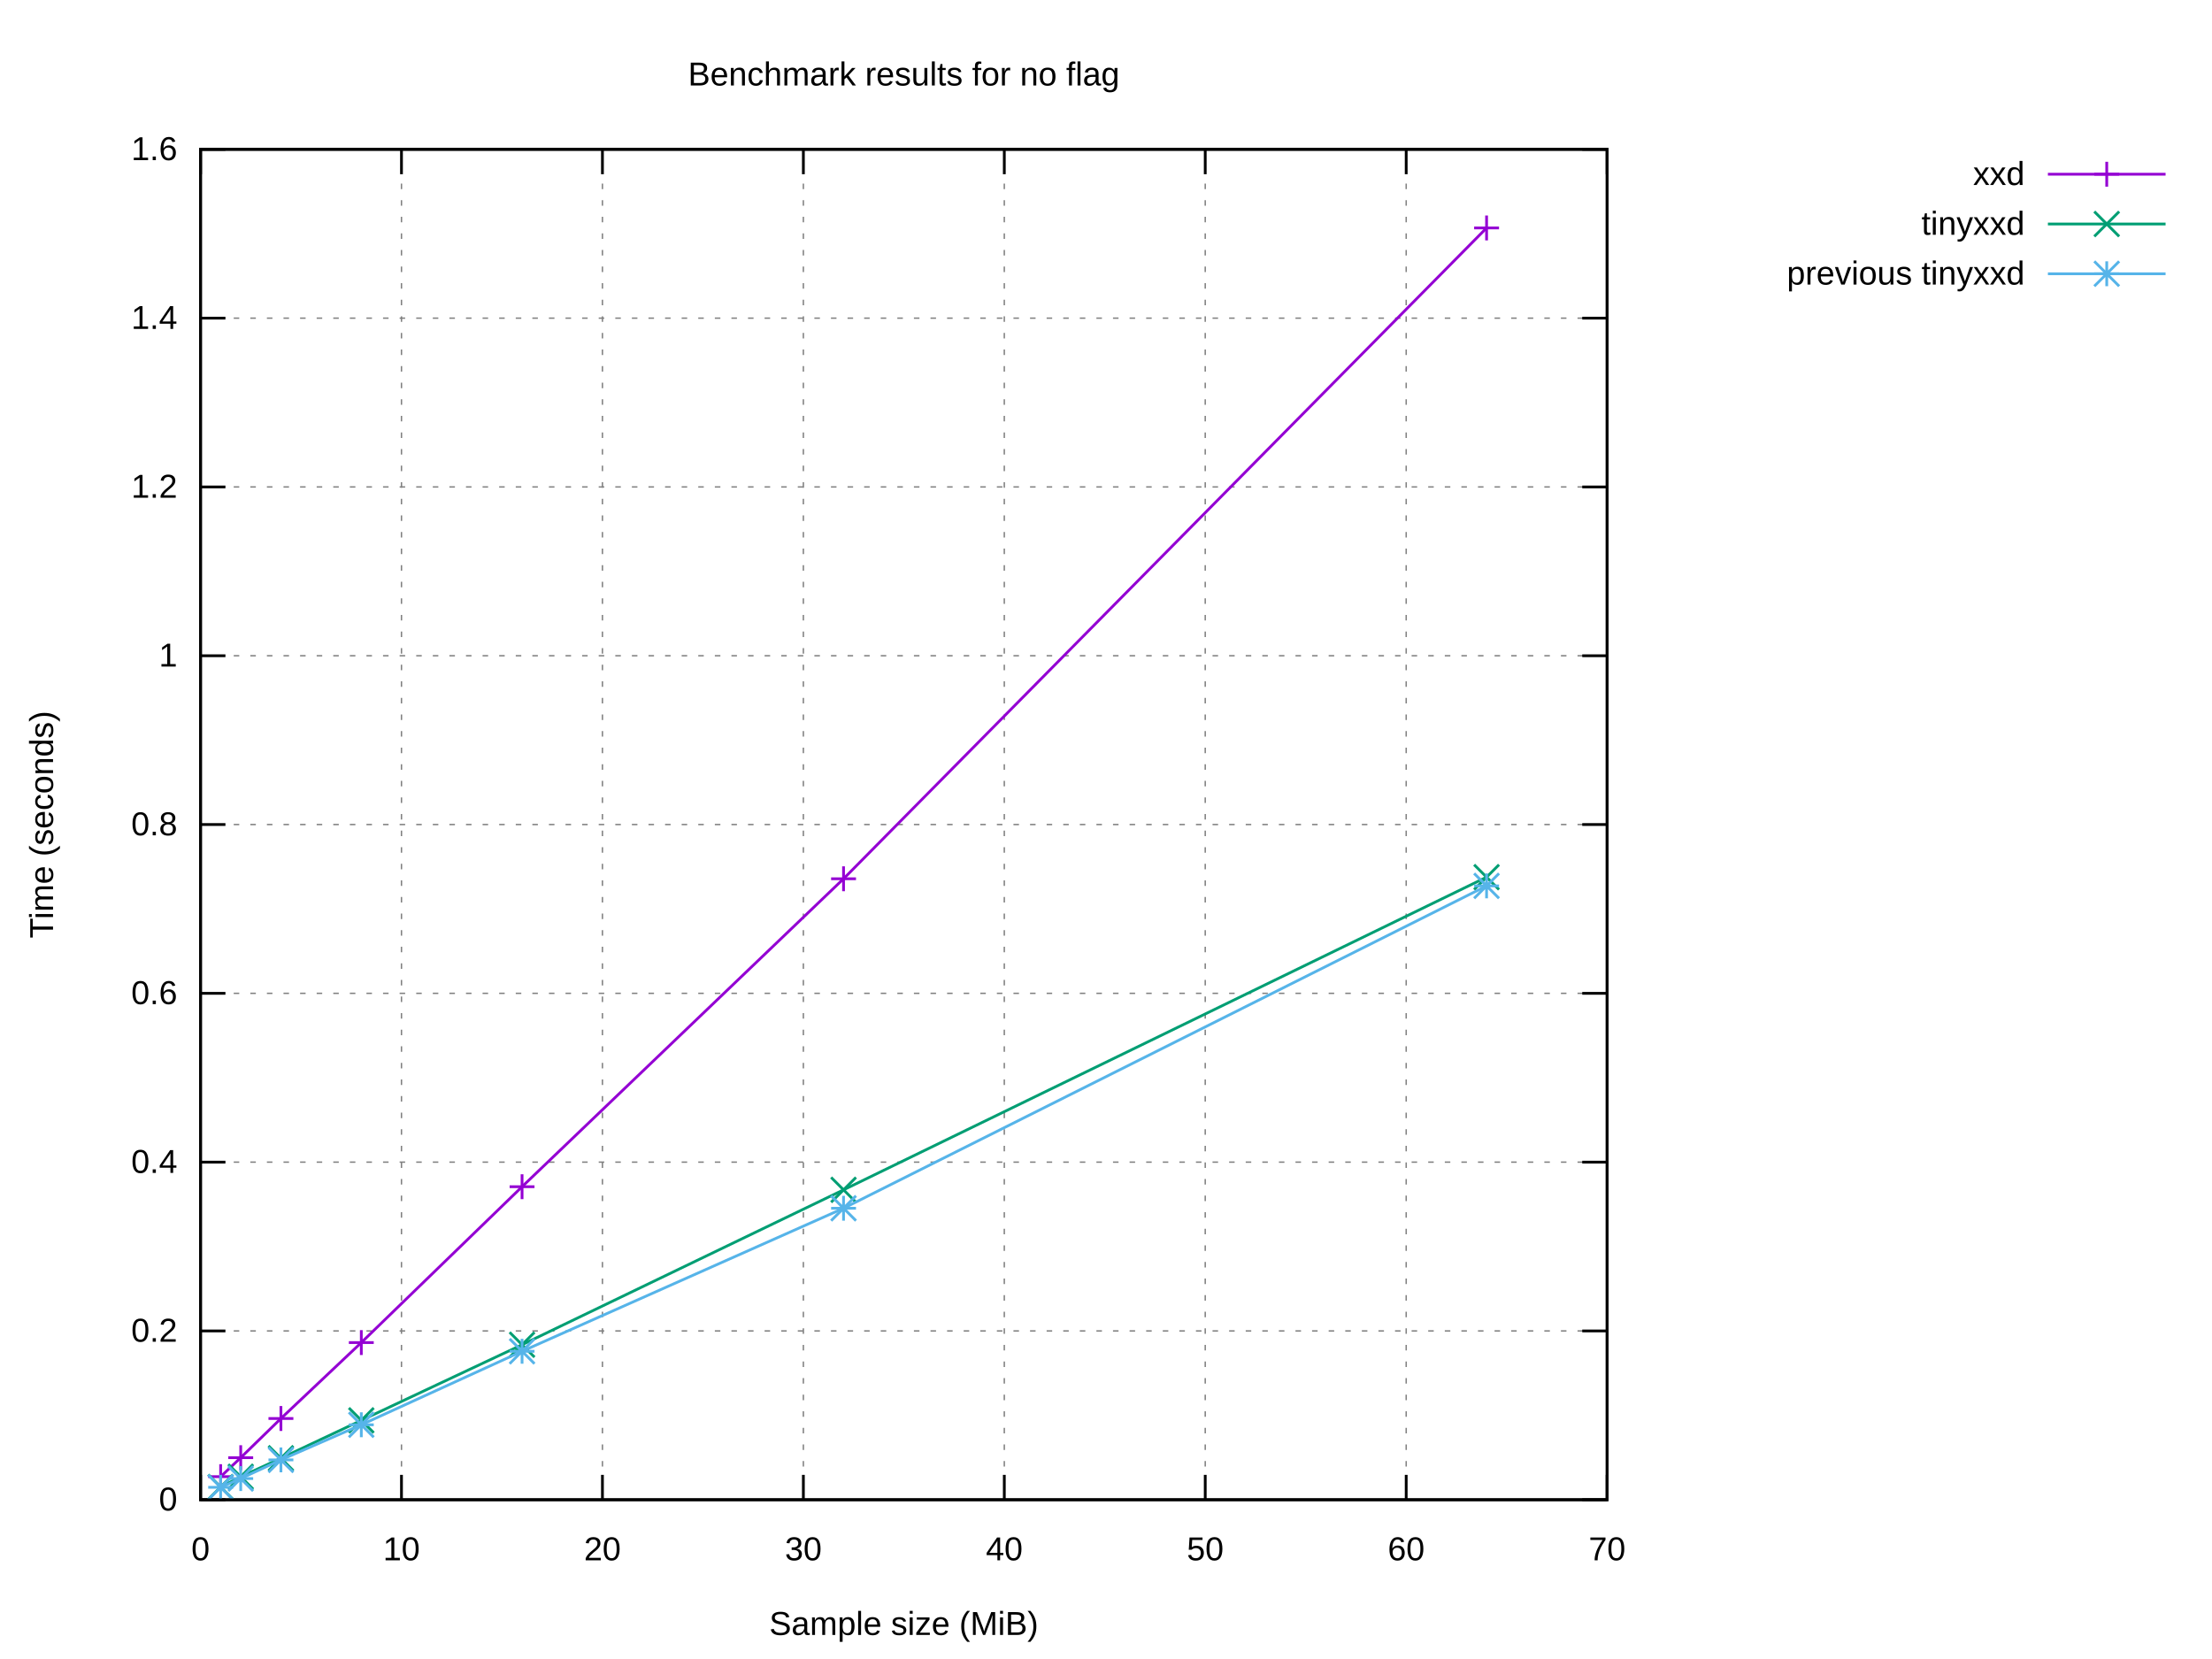
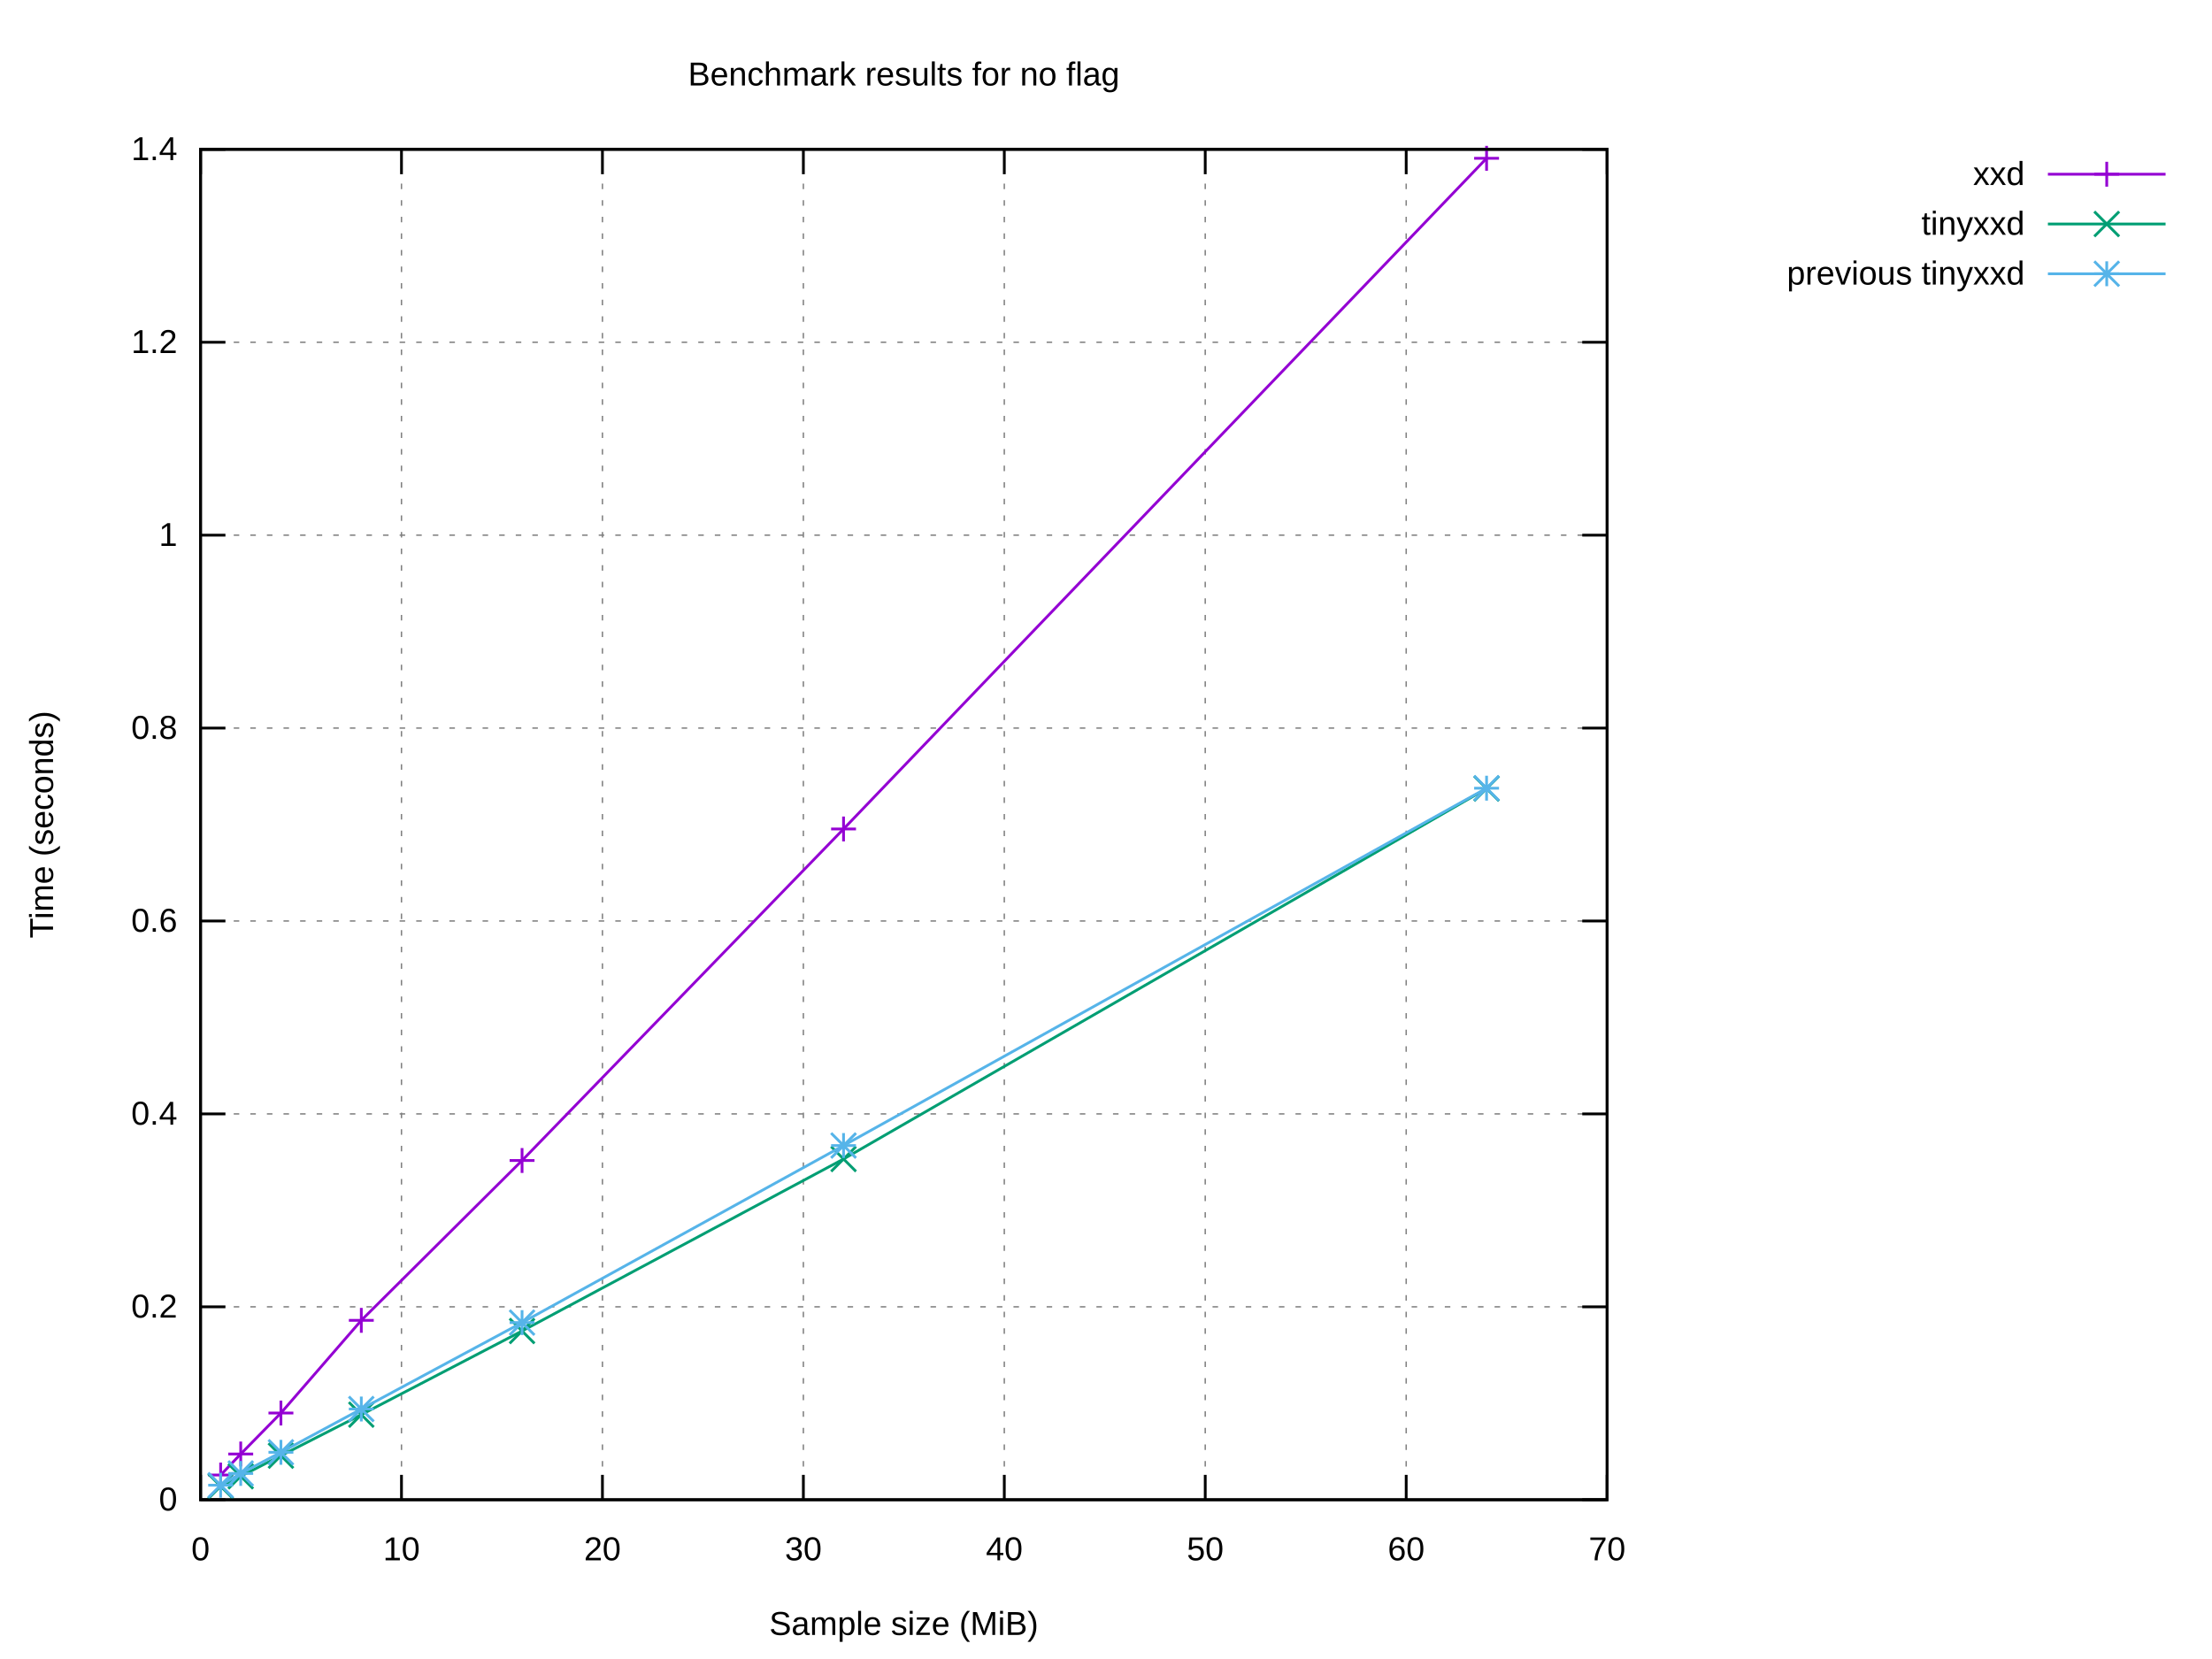
<svg xmlns="http://www.w3.org/2000/svg" xmlns:xlink="http://www.w3.org/1999/xlink" width="800" height="600" viewBox="0 0 800 600">
  <g id="gnuplot_canvas">
    <rect x="0" y="0" width="800" height="600" fill="#ffffff" />
    <defs>
      <circle id="gpDot" r="0.5" stroke-width="0.5" stroke="currentColor" />
      <path id="gpPt0" stroke-width="0.222" stroke="currentColor" d="M-1,0 h2 M0,-1 v2" />
      <path id="gpPt1" stroke-width="0.222" stroke="currentColor" d="M-1,-1 L1,1 M1,-1 L-1,1" />
      <path id="gpPt2" stroke-width="0.222" stroke="currentColor" d="M-1,0 L1,0 M0,-1 L0,1 M-1,-1 L1,1 M-1,1 L1,-1" />
      <rect id="gpPt3" stroke-width="0.222" stroke="currentColor" x="-1" y="-1" width="2" height="2" />
      <rect id="gpPt4" stroke-width="0.222" stroke="currentColor" fill="currentColor" x="-1" y="-1" width="2" height="2" />
      <circle id="gpPt5" stroke-width="0.222" stroke="currentColor" cx="0" cy="0" r="1" />
      <use xlink:href="#gpPt5" id="gpPt6" fill="currentColor" stroke="none" />
      <path id="gpPt7" stroke-width="0.222" stroke="currentColor" d="M0,-1.33 L-1.33,0.67 L1.33,0.67 z" />
      <use xlink:href="#gpPt7" id="gpPt8" fill="currentColor" stroke="none" />
      <use xlink:href="#gpPt7" id="gpPt9" stroke="currentColor" transform="rotate(180)" />
      <use xlink:href="#gpPt9" id="gpPt10" fill="currentColor" stroke="none" />
      <use xlink:href="#gpPt3" id="gpPt11" stroke="currentColor" transform="rotate(45)" />
      <use xlink:href="#gpPt11" id="gpPt12" fill="currentColor" stroke="none" />
      <path id="gpPt13" stroke-width="0.222" stroke="currentColor" d="M0,1.330 L1.265,0.411 L0.782,-1.067 L-0.782,-1.076 L-1.265,0.411 z" />
      <use xlink:href="#gpPt13" id="gpPt14" fill="currentColor" stroke="none" />
      <filter id="textbox" filterUnits="objectBoundingBox" x="0" y="0" height="1" width="1">
        <feFlood flood-color="#FFFFFF" flood-opacity="1" result="bgnd" />
        <feComposite in="SourceGraphic" in2="bgnd" operator="atop" />
      </filter>
      <filter id="greybox" filterUnits="objectBoundingBox" x="0" y="0" height="1" width="1">
        <feFlood flood-color="lightgrey" flood-opacity="1" result="grey" />
        <feComposite in="SourceGraphic" in2="grey" operator="atop" />
      </filter>
    </defs>
    <g fill="none" color="#FFFFFF" stroke="currentColor" stroke-width="1.00" stroke-linecap="butt" stroke-linejoin="miter">
</g>
    <g fill="none" color="black" stroke="currentColor" stroke-width="1.00" stroke-linecap="butt" stroke-linejoin="miter">
</g>
    <g fill="none" color="black" stroke="black" stroke-width="0.50" stroke-linecap="butt" stroke-linejoin="miter">
</g>
    <g fill="none" color="gray" stroke="currentColor" stroke-width="0.50" stroke-linecap="butt" stroke-linejoin="miter">
      <path stroke="gray" stroke-dasharray="2,4" class="gridline" d="M72.53,542.40 L581.24,542.40  " />
    </g>
    <g fill="none" color="gray" stroke="gray" stroke-width="1.00" stroke-linecap="butt" stroke-linejoin="miter">
</g>
    <g fill="none" color="black" stroke="currentColor" stroke-width="1.00" stroke-linecap="butt" stroke-linejoin="miter">
      <path stroke="black" d="M72.53,542.40 L81.53,542.40 M581.24,542.40 L572.24,542.40  " />
      <g transform="translate(64.14,546.30)" stroke="none" fill="black" font-family="Arial" font-size="12.00" text-anchor="end">
        <text>
          <tspan font-family="Arial"> 0</tspan>
        </text>
      </g>
    </g>
    <g fill="none" color="black" stroke="currentColor" stroke-width="1.00" stroke-linecap="butt" stroke-linejoin="miter">
</g>
    <g fill="none" color="black" stroke="black" stroke-width="0.50" stroke-linecap="butt" stroke-linejoin="miter">
</g>
    <g fill="none" color="gray" stroke="currentColor" stroke-width="0.50" stroke-linecap="butt" stroke-linejoin="miter">
-       <path stroke="gray" stroke-dasharray="2,4" class="gridline" d="M72.53,481.35 L581.24,481.35  " />
-     </g>
-     <g fill="none" color="gray" stroke="gray" stroke-width="1.00" stroke-linecap="butt" stroke-linejoin="miter">
- </g>
-     <g fill="none" color="black" stroke="currentColor" stroke-width="1.00" stroke-linecap="butt" stroke-linejoin="miter">
-       <path stroke="black" d="M72.53,481.35 L81.53,481.35 M581.24,481.35 L572.24,481.35  " />
-       <g transform="translate(64.14,485.25)" stroke="none" fill="black" font-family="Arial" font-size="12.00" text-anchor="end">
+       <path stroke="gray" stroke-dasharray="2,4" class="gridline" d="M72.53,472.63 L581.24,472.63  " />
+     </g>
+     <g fill="none" color="gray" stroke="gray" stroke-width="1.00" stroke-linecap="butt" stroke-linejoin="miter">
+ </g>
+     <g fill="none" color="black" stroke="currentColor" stroke-width="1.00" stroke-linecap="butt" stroke-linejoin="miter">
+       <path stroke="black" d="M72.53,472.63 L81.53,472.63 M581.24,472.63 L572.24,472.63  " />
+       <g transform="translate(64.14,476.53)" stroke="none" fill="black" font-family="Arial" font-size="12.00" text-anchor="end">
        <text>
          <tspan font-family="Arial"> 0.2</tspan>
        </text>
      </g>
    </g>
    <g fill="none" color="black" stroke="currentColor" stroke-width="1.00" stroke-linecap="butt" stroke-linejoin="miter">
</g>
    <g fill="none" color="black" stroke="black" stroke-width="0.50" stroke-linecap="butt" stroke-linejoin="miter">
</g>
    <g fill="none" color="gray" stroke="currentColor" stroke-width="0.50" stroke-linecap="butt" stroke-linejoin="miter">
-       <path stroke="gray" stroke-dasharray="2,4" class="gridline" d="M72.53,420.30 L581.24,420.30  " />
-     </g>
-     <g fill="none" color="gray" stroke="gray" stroke-width="1.00" stroke-linecap="butt" stroke-linejoin="miter">
- </g>
-     <g fill="none" color="black" stroke="currentColor" stroke-width="1.00" stroke-linecap="butt" stroke-linejoin="miter">
-       <path stroke="black" d="M72.53,420.30 L81.53,420.30 M581.24,420.30 L572.24,420.30  " />
-       <g transform="translate(64.14,424.20)" stroke="none" fill="black" font-family="Arial" font-size="12.00" text-anchor="end">
+       <path stroke="gray" stroke-dasharray="2,4" class="gridline" d="M72.53,402.86 L581.24,402.86  " />
+     </g>
+     <g fill="none" color="gray" stroke="gray" stroke-width="1.00" stroke-linecap="butt" stroke-linejoin="miter">
+ </g>
+     <g fill="none" color="black" stroke="currentColor" stroke-width="1.00" stroke-linecap="butt" stroke-linejoin="miter">
+       <path stroke="black" d="M72.53,402.86 L81.53,402.86 M581.24,402.86 L572.24,402.86  " />
+       <g transform="translate(64.14,406.76)" stroke="none" fill="black" font-family="Arial" font-size="12.00" text-anchor="end">
        <text>
          <tspan font-family="Arial"> 0.4</tspan>
        </text>
      </g>
    </g>
    <g fill="none" color="black" stroke="currentColor" stroke-width="1.00" stroke-linecap="butt" stroke-linejoin="miter">
</g>
    <g fill="none" color="black" stroke="black" stroke-width="0.50" stroke-linecap="butt" stroke-linejoin="miter">
</g>
    <g fill="none" color="gray" stroke="currentColor" stroke-width="0.50" stroke-linecap="butt" stroke-linejoin="miter">
-       <path stroke="gray" stroke-dasharray="2,4" class="gridline" d="M72.53,359.25 L581.24,359.25  " />
-     </g>
-     <g fill="none" color="gray" stroke="gray" stroke-width="1.00" stroke-linecap="butt" stroke-linejoin="miter">
- </g>
-     <g fill="none" color="black" stroke="currentColor" stroke-width="1.00" stroke-linecap="butt" stroke-linejoin="miter">
-       <path stroke="black" d="M72.53,359.25 L81.53,359.25 M581.24,359.25 L572.24,359.25  " />
-       <g transform="translate(64.14,363.15)" stroke="none" fill="black" font-family="Arial" font-size="12.00" text-anchor="end">
+       <path stroke="gray" stroke-dasharray="2,4" class="gridline" d="M72.53,333.09 L581.24,333.09  " />
+     </g>
+     <g fill="none" color="gray" stroke="gray" stroke-width="1.00" stroke-linecap="butt" stroke-linejoin="miter">
+ </g>
+     <g fill="none" color="black" stroke="currentColor" stroke-width="1.00" stroke-linecap="butt" stroke-linejoin="miter">
+       <path stroke="black" d="M72.53,333.09 L81.53,333.09 M581.24,333.09 L572.24,333.09  " />
+       <g transform="translate(64.14,336.99)" stroke="none" fill="black" font-family="Arial" font-size="12.00" text-anchor="end">
        <text>
          <tspan font-family="Arial"> 0.6</tspan>
        </text>
      </g>
    </g>
    <g fill="none" color="black" stroke="currentColor" stroke-width="1.00" stroke-linecap="butt" stroke-linejoin="miter">
</g>
    <g fill="none" color="black" stroke="black" stroke-width="0.50" stroke-linecap="butt" stroke-linejoin="miter">
</g>
    <g fill="none" color="gray" stroke="currentColor" stroke-width="0.50" stroke-linecap="butt" stroke-linejoin="miter">
-       <path stroke="gray" stroke-dasharray="2,4" class="gridline" d="M72.53,298.20 L581.24,298.20  " />
-     </g>
-     <g fill="none" color="gray" stroke="gray" stroke-width="1.00" stroke-linecap="butt" stroke-linejoin="miter">
- </g>
-     <g fill="none" color="black" stroke="currentColor" stroke-width="1.00" stroke-linecap="butt" stroke-linejoin="miter">
-       <path stroke="black" d="M72.53,298.20 L81.53,298.20 M581.24,298.20 L572.24,298.20  " />
-       <g transform="translate(64.14,302.10)" stroke="none" fill="black" font-family="Arial" font-size="12.00" text-anchor="end">
+       <path stroke="gray" stroke-dasharray="2,4" class="gridline" d="M72.53,263.32 L581.24,263.32  " />
+     </g>
+     <g fill="none" color="gray" stroke="gray" stroke-width="1.00" stroke-linecap="butt" stroke-linejoin="miter">
+ </g>
+     <g fill="none" color="black" stroke="currentColor" stroke-width="1.00" stroke-linecap="butt" stroke-linejoin="miter">
+       <path stroke="black" d="M72.53,263.32 L81.53,263.32 M581.24,263.32 L572.24,263.32  " />
+       <g transform="translate(64.14,267.22)" stroke="none" fill="black" font-family="Arial" font-size="12.00" text-anchor="end">
        <text>
          <tspan font-family="Arial"> 0.8</tspan>
        </text>
      </g>
    </g>
    <g fill="none" color="black" stroke="currentColor" stroke-width="1.00" stroke-linecap="butt" stroke-linejoin="miter">
</g>
    <g fill="none" color="black" stroke="black" stroke-width="0.50" stroke-linecap="butt" stroke-linejoin="miter">
</g>
    <g fill="none" color="gray" stroke="currentColor" stroke-width="0.50" stroke-linecap="butt" stroke-linejoin="miter">
-       <path stroke="gray" stroke-dasharray="2,4" class="gridline" d="M72.53,237.16 L581.24,237.16  " />
-     </g>
-     <g fill="none" color="gray" stroke="gray" stroke-width="1.00" stroke-linecap="butt" stroke-linejoin="miter">
- </g>
-     <g fill="none" color="black" stroke="currentColor" stroke-width="1.00" stroke-linecap="butt" stroke-linejoin="miter">
-       <path stroke="black" d="M72.53,237.16 L81.53,237.16 M581.24,237.16 L572.24,237.16  " />
-       <g transform="translate(64.14,241.06)" stroke="none" fill="black" font-family="Arial" font-size="12.00" text-anchor="end">
+       <path stroke="gray" stroke-dasharray="2,4" class="gridline" d="M72.53,193.55 L581.24,193.55  " />
+     </g>
+     <g fill="none" color="gray" stroke="gray" stroke-width="1.00" stroke-linecap="butt" stroke-linejoin="miter">
+ </g>
+     <g fill="none" color="black" stroke="currentColor" stroke-width="1.00" stroke-linecap="butt" stroke-linejoin="miter">
+       <path stroke="black" d="M72.53,193.55 L81.53,193.55 M581.24,193.55 L572.24,193.55  " />
+       <g transform="translate(64.14,197.45)" stroke="none" fill="black" font-family="Arial" font-size="12.00" text-anchor="end">
        <text>
          <tspan font-family="Arial"> 1</tspan>
        </text>
      </g>
    </g>
    <g fill="none" color="black" stroke="currentColor" stroke-width="1.00" stroke-linecap="butt" stroke-linejoin="miter">
</g>
    <g fill="none" color="black" stroke="black" stroke-width="0.50" stroke-linecap="butt" stroke-linejoin="miter">
</g>
    <g fill="none" color="gray" stroke="currentColor" stroke-width="0.50" stroke-linecap="butt" stroke-linejoin="miter">
-       <path stroke="gray" stroke-dasharray="2,4" class="gridline" d="M72.53,176.11 L581.24,176.11  " />
-     </g>
-     <g fill="none" color="gray" stroke="gray" stroke-width="1.00" stroke-linecap="butt" stroke-linejoin="miter">
- </g>
-     <g fill="none" color="black" stroke="currentColor" stroke-width="1.00" stroke-linecap="butt" stroke-linejoin="miter">
-       <path stroke="black" d="M72.53,176.11 L81.53,176.11 M581.24,176.11 L572.24,176.11  " />
-       <g transform="translate(64.14,180.01)" stroke="none" fill="black" font-family="Arial" font-size="12.00" text-anchor="end">
+       <path stroke="gray" stroke-dasharray="2,4" class="gridline" d="M72.53,123.78 L581.24,123.78  " />
+     </g>
+     <g fill="none" color="gray" stroke="gray" stroke-width="1.00" stroke-linecap="butt" stroke-linejoin="miter">
+ </g>
+     <g fill="none" color="black" stroke="currentColor" stroke-width="1.00" stroke-linecap="butt" stroke-linejoin="miter">
+       <path stroke="black" d="M72.53,123.78 L81.53,123.78 M581.24,123.78 L572.24,123.78  " />
+       <g transform="translate(64.14,127.68)" stroke="none" fill="black" font-family="Arial" font-size="12.00" text-anchor="end">
        <text>
          <tspan font-family="Arial"> 1.2</tspan>
-         </text>
-       </g>
-     </g>
-     <g fill="none" color="black" stroke="currentColor" stroke-width="1.00" stroke-linecap="butt" stroke-linejoin="miter">
- </g>
-     <g fill="none" color="black" stroke="black" stroke-width="0.50" stroke-linecap="butt" stroke-linejoin="miter">
- </g>
-     <g fill="none" color="gray" stroke="currentColor" stroke-width="0.50" stroke-linecap="butt" stroke-linejoin="miter">
-       <path stroke="gray" stroke-dasharray="2,4" class="gridline" d="M72.53,115.06 L581.24,115.06  " />
-     </g>
-     <g fill="none" color="gray" stroke="gray" stroke-width="1.00" stroke-linecap="butt" stroke-linejoin="miter">
- </g>
-     <g fill="none" color="black" stroke="currentColor" stroke-width="1.00" stroke-linecap="butt" stroke-linejoin="miter">
-       <path stroke="black" d="M72.53,115.06 L81.53,115.06 M581.24,115.06 L572.24,115.06  " />
-       <g transform="translate(64.14,118.96)" stroke="none" fill="black" font-family="Arial" font-size="12.00" text-anchor="end">
-         <text>
-           <tspan font-family="Arial"> 1.4</tspan>
        </text>
      </g>
    </g>
    <g fill="none" color="black" stroke="currentColor" stroke-width="1.00" stroke-linecap="butt" stroke-linejoin="miter">
</g>
    <g fill="none" color="black" stroke="black" stroke-width="0.50" stroke-linecap="butt" stroke-linejoin="miter">
</g>
    <g fill="none" color="gray" stroke="currentColor" stroke-width="0.50" stroke-linecap="butt" stroke-linejoin="miter">
      <path stroke="gray" stroke-dasharray="2,4" class="gridline" d="M72.53,54.01 L581.24,54.01  " />
    </g>
    <g fill="none" color="gray" stroke="gray" stroke-width="1.00" stroke-linecap="butt" stroke-linejoin="miter">
</g>
    <g fill="none" color="black" stroke="currentColor" stroke-width="1.00" stroke-linecap="butt" stroke-linejoin="miter">
      <path stroke="black" d="M72.53,54.01 L81.53,54.01 M581.24,54.01 L572.24,54.01  " />
      <g transform="translate(64.14,57.91)" stroke="none" fill="black" font-family="Arial" font-size="12.00" text-anchor="end">
        <text>
-           <tspan font-family="Arial"> 1.6</tspan>
+           <tspan font-family="Arial"> 1.4</tspan>
        </text>
      </g>
    </g>
    <g fill="none" color="black" stroke="currentColor" stroke-width="1.00" stroke-linecap="butt" stroke-linejoin="miter">
</g>
    <g fill="none" color="black" stroke="black" stroke-width="0.50" stroke-linecap="butt" stroke-linejoin="miter">
</g>
    <g fill="none" color="gray" stroke="currentColor" stroke-width="0.50" stroke-linecap="butt" stroke-linejoin="miter">
      <path stroke="gray" stroke-dasharray="2,4" class="gridline" d="M72.53,542.40 L72.53,54.01  " />
    </g>
    <g fill="none" color="gray" stroke="gray" stroke-width="1.00" stroke-linecap="butt" stroke-linejoin="miter">
</g>
    <g fill="none" color="black" stroke="currentColor" stroke-width="1.00" stroke-linecap="butt" stroke-linejoin="miter">
      <path stroke="black" d="M72.53,542.40 L72.53,533.40 M72.53,54.01 L72.53,63.01  " />
      <g transform="translate(72.53,564.30)" stroke="none" fill="black" font-family="Arial" font-size="12.00" text-anchor="middle">
        <text>
          <tspan font-family="Arial"> 0</tspan>
        </text>
      </g>
    </g>
    <g fill="none" color="black" stroke="currentColor" stroke-width="1.00" stroke-linecap="butt" stroke-linejoin="miter">
</g>
    <g fill="none" color="black" stroke="black" stroke-width="0.50" stroke-linecap="butt" stroke-linejoin="miter">
</g>
    <g fill="none" color="gray" stroke="currentColor" stroke-width="0.50" stroke-linecap="butt" stroke-linejoin="miter">
      <path stroke="gray" stroke-dasharray="2,4" class="gridline" d="M145.20,542.40 L145.20,54.01  " />
    </g>
    <g fill="none" color="gray" stroke="gray" stroke-width="1.00" stroke-linecap="butt" stroke-linejoin="miter">
</g>
    <g fill="none" color="black" stroke="currentColor" stroke-width="1.00" stroke-linecap="butt" stroke-linejoin="miter">
      <path stroke="black" d="M145.20,542.40 L145.20,533.40 M145.20,54.01 L145.20,63.01  " />
      <g transform="translate(145.20,564.30)" stroke="none" fill="black" font-family="Arial" font-size="12.00" text-anchor="middle">
        <text>
          <tspan font-family="Arial"> 10</tspan>
        </text>
      </g>
    </g>
    <g fill="none" color="black" stroke="currentColor" stroke-width="1.00" stroke-linecap="butt" stroke-linejoin="miter">
</g>
    <g fill="none" color="black" stroke="black" stroke-width="0.50" stroke-linecap="butt" stroke-linejoin="miter">
</g>
    <g fill="none" color="gray" stroke="currentColor" stroke-width="0.50" stroke-linecap="butt" stroke-linejoin="miter">
      <path stroke="gray" stroke-dasharray="2,4" class="gridline" d="M217.88,542.40 L217.88,54.01  " />
    </g>
    <g fill="none" color="gray" stroke="gray" stroke-width="1.00" stroke-linecap="butt" stroke-linejoin="miter">
</g>
    <g fill="none" color="black" stroke="currentColor" stroke-width="1.00" stroke-linecap="butt" stroke-linejoin="miter">
      <path stroke="black" d="M217.88,542.40 L217.88,533.40 M217.88,54.01 L217.88,63.01  " />
      <g transform="translate(217.88,564.30)" stroke="none" fill="black" font-family="Arial" font-size="12.00" text-anchor="middle">
        <text>
          <tspan font-family="Arial"> 20</tspan>
        </text>
      </g>
    </g>
    <g fill="none" color="black" stroke="currentColor" stroke-width="1.00" stroke-linecap="butt" stroke-linejoin="miter">
</g>
    <g fill="none" color="black" stroke="black" stroke-width="0.50" stroke-linecap="butt" stroke-linejoin="miter">
</g>
    <g fill="none" color="gray" stroke="currentColor" stroke-width="0.50" stroke-linecap="butt" stroke-linejoin="miter">
      <path stroke="gray" stroke-dasharray="2,4" class="gridline" d="M290.55,542.40 L290.55,54.01  " />
    </g>
    <g fill="none" color="gray" stroke="gray" stroke-width="1.00" stroke-linecap="butt" stroke-linejoin="miter">
</g>
    <g fill="none" color="black" stroke="currentColor" stroke-width="1.00" stroke-linecap="butt" stroke-linejoin="miter">
      <path stroke="black" d="M290.55,542.40 L290.55,533.40 M290.55,54.01 L290.55,63.01  " />
      <g transform="translate(290.55,564.30)" stroke="none" fill="black" font-family="Arial" font-size="12.00" text-anchor="middle">
        <text>
          <tspan font-family="Arial"> 30</tspan>
        </text>
      </g>
    </g>
    <g fill="none" color="black" stroke="currentColor" stroke-width="1.00" stroke-linecap="butt" stroke-linejoin="miter">
</g>
    <g fill="none" color="black" stroke="black" stroke-width="0.50" stroke-linecap="butt" stroke-linejoin="miter">
</g>
    <g fill="none" color="gray" stroke="currentColor" stroke-width="0.50" stroke-linecap="butt" stroke-linejoin="miter">
      <path stroke="gray" stroke-dasharray="2,4" class="gridline" d="M363.22,542.40 L363.22,54.01  " />
    </g>
    <g fill="none" color="gray" stroke="gray" stroke-width="1.00" stroke-linecap="butt" stroke-linejoin="miter">
</g>
    <g fill="none" color="black" stroke="currentColor" stroke-width="1.00" stroke-linecap="butt" stroke-linejoin="miter">
      <path stroke="black" d="M363.22,542.40 L363.22,533.40 M363.22,54.01 L363.22,63.01  " />
      <g transform="translate(363.22,564.30)" stroke="none" fill="black" font-family="Arial" font-size="12.00" text-anchor="middle">
        <text>
          <tspan font-family="Arial"> 40</tspan>
        </text>
      </g>
    </g>
    <g fill="none" color="black" stroke="currentColor" stroke-width="1.00" stroke-linecap="butt" stroke-linejoin="miter">
</g>
    <g fill="none" color="black" stroke="black" stroke-width="0.50" stroke-linecap="butt" stroke-linejoin="miter">
</g>
    <g fill="none" color="gray" stroke="currentColor" stroke-width="0.50" stroke-linecap="butt" stroke-linejoin="miter">
      <path stroke="gray" stroke-dasharray="2,4" class="gridline" d="M435.89,542.40 L435.89,54.01  " />
    </g>
    <g fill="none" color="gray" stroke="gray" stroke-width="1.00" stroke-linecap="butt" stroke-linejoin="miter">
</g>
    <g fill="none" color="black" stroke="currentColor" stroke-width="1.00" stroke-linecap="butt" stroke-linejoin="miter">
      <path stroke="black" d="M435.89,542.40 L435.89,533.40 M435.89,54.01 L435.89,63.01  " />
      <g transform="translate(435.89,564.30)" stroke="none" fill="black" font-family="Arial" font-size="12.00" text-anchor="middle">
        <text>
          <tspan font-family="Arial"> 50</tspan>
        </text>
      </g>
    </g>
    <g fill="none" color="black" stroke="currentColor" stroke-width="1.00" stroke-linecap="butt" stroke-linejoin="miter">
</g>
    <g fill="none" color="black" stroke="black" stroke-width="0.50" stroke-linecap="butt" stroke-linejoin="miter">
</g>
    <g fill="none" color="gray" stroke="currentColor" stroke-width="0.50" stroke-linecap="butt" stroke-linejoin="miter">
      <path stroke="gray" stroke-dasharray="2,4" class="gridline" d="M508.57,542.40 L508.57,54.01  " />
    </g>
    <g fill="none" color="gray" stroke="gray" stroke-width="1.00" stroke-linecap="butt" stroke-linejoin="miter">
</g>
    <g fill="none" color="black" stroke="currentColor" stroke-width="1.00" stroke-linecap="butt" stroke-linejoin="miter">
      <path stroke="black" d="M508.57,542.40 L508.57,533.40 M508.57,54.01 L508.57,63.01  " />
      <g transform="translate(508.57,564.30)" stroke="none" fill="black" font-family="Arial" font-size="12.00" text-anchor="middle">
        <text>
          <tspan font-family="Arial"> 60</tspan>
        </text>
      </g>
    </g>
    <g fill="none" color="black" stroke="currentColor" stroke-width="1.00" stroke-linecap="butt" stroke-linejoin="miter">
</g>
    <g fill="none" color="black" stroke="black" stroke-width="0.50" stroke-linecap="butt" stroke-linejoin="miter">
</g>
    <g fill="none" color="gray" stroke="currentColor" stroke-width="0.50" stroke-linecap="butt" stroke-linejoin="miter">
      <path stroke="gray" stroke-dasharray="2,4" class="gridline" d="M581.24,542.40 L581.24,54.01  " />
    </g>
    <g fill="none" color="gray" stroke="gray" stroke-width="1.00" stroke-linecap="butt" stroke-linejoin="miter">
</g>
    <g fill="none" color="black" stroke="currentColor" stroke-width="1.00" stroke-linecap="butt" stroke-linejoin="miter">
      <path stroke="black" d="M581.24,542.40 L581.24,533.40 M581.24,54.01 L581.24,63.01  " />
      <g transform="translate(581.24,564.30)" stroke="none" fill="black" font-family="Arial" font-size="12.00" text-anchor="middle">
        <text>
          <tspan font-family="Arial"> 70</tspan>
        </text>
      </g>
    </g>
    <g fill="none" color="black" stroke="currentColor" stroke-width="1.00" stroke-linecap="butt" stroke-linejoin="miter">
</g>
    <g fill="none" color="black" stroke="currentColor" stroke-width="1.00" stroke-linecap="butt" stroke-linejoin="miter">
      <path stroke="black" d="M72.53,54.01 L72.53,542.40 L581.24,542.40 L581.24,54.01 L72.53,54.01 Z  " />
    </g>
    <g fill="none" color="black" stroke="currentColor" stroke-width="1.00" stroke-linecap="butt" stroke-linejoin="miter">
</g>
    <g id="gnuplot_plot_1">
      <g fill="none" color="black" stroke="currentColor" stroke-width="1.00" stroke-linecap="butt" stroke-linejoin="miter">
        <g transform="translate(732.26,66.91)" stroke="none" fill="black" font-family="Arial" font-size="12.00" text-anchor="end">
          <text>
            <tspan font-family="Arial">xxd</tspan>
          </text>
        </g>
      </g>
      <g fill="none" color="black" stroke="currentColor" stroke-width="1.00" stroke-linecap="butt" stroke-linejoin="miter">
-         <path stroke="rgb(148,   0, 211)" d="M740.65,63.01 L783.21,63.01 M537.64,82.44 L305.08,317.82 L188.81,429.19 L130.67,485.56 L101.60,513.02 L87.06,527.19   L79.80,534.05  " />
-         <use xlink:href="#gpPt0" transform="translate(537.64,82.44) scale(4.50)" color="rgb(148,   0, 211)" />
-         <use xlink:href="#gpPt0" transform="translate(305.08,317.82) scale(4.50)" color="rgb(148,   0, 211)" />
-         <use xlink:href="#gpPt0" transform="translate(188.81,429.19) scale(4.50)" color="rgb(148,   0, 211)" />
-         <use xlink:href="#gpPt0" transform="translate(130.67,485.56) scale(4.50)" color="rgb(148,   0, 211)" />
-         <use xlink:href="#gpPt0" transform="translate(101.60,513.02) scale(4.50)" color="rgb(148,   0, 211)" />
-         <use xlink:href="#gpPt0" transform="translate(87.06,527.19) scale(4.50)" color="rgb(148,   0, 211)" />
-         <use xlink:href="#gpPt0" transform="translate(79.80,534.05) scale(4.50)" color="rgb(148,   0, 211)" />
+         <path stroke="rgb(148,   0, 211)" d="M740.65,63.01 L783.21,63.01 M537.64,57.25 L305.08,299.81 L188.81,419.71 L130.67,477.52 L101.60,511.04 L87.06,525.86   L79.80,533.46  " />
+         <use xlink:href="#gpPt0" transform="translate(537.64,57.25) scale(4.50)" color="rgb(148,   0, 211)" />
+         <use xlink:href="#gpPt0" transform="translate(305.08,299.81) scale(4.50)" color="rgb(148,   0, 211)" />
+         <use xlink:href="#gpPt0" transform="translate(188.81,419.71) scale(4.50)" color="rgb(148,   0, 211)" />
+         <use xlink:href="#gpPt0" transform="translate(130.67,477.52) scale(4.50)" color="rgb(148,   0, 211)" />
+         <use xlink:href="#gpPt0" transform="translate(101.60,511.04) scale(4.50)" color="rgb(148,   0, 211)" />
+         <use xlink:href="#gpPt0" transform="translate(87.06,525.86) scale(4.50)" color="rgb(148,   0, 211)" />
+         <use xlink:href="#gpPt0" transform="translate(79.80,533.46) scale(4.50)" color="rgb(148,   0, 211)" />
        <use xlink:href="#gpPt0" transform="translate(761.93,63.01) scale(4.50)" color="rgb(148,   0, 211)" />
      </g>
    </g>
    <g id="gnuplot_plot_2">
      <g fill="none" color="black" stroke="currentColor" stroke-width="1.00" stroke-linecap="butt" stroke-linejoin="miter">
        <g transform="translate(732.26,84.91)" stroke="none" fill="black" font-family="Arial" font-size="12.00" text-anchor="end">
          <text>
            <tspan font-family="Arial">tinyxxd</tspan>
          </text>
        </g>
      </g>
      <g fill="none" color="black" stroke="currentColor" stroke-width="1.00" stroke-linecap="butt" stroke-linejoin="miter">
-         <path stroke="rgb(  0, 158, 115)" d="M740.65,81.01 L783.21,81.01 M537.64,317.23 L305.08,430.32 L188.81,486.34 L130.67,513.69 L101.60,527.39 L87.06,534.08   L79.80,537.80  " />
-         <use xlink:href="#gpPt1" transform="translate(537.64,317.23) scale(4.50)" color="rgb(  0, 158, 115)" />
-         <use xlink:href="#gpPt1" transform="translate(305.08,430.32) scale(4.50)" color="rgb(  0, 158, 115)" />
-         <use xlink:href="#gpPt1" transform="translate(188.81,486.34) scale(4.50)" color="rgb(  0, 158, 115)" />
-         <use xlink:href="#gpPt1" transform="translate(130.67,513.69) scale(4.50)" color="rgb(  0, 158, 115)" />
-         <use xlink:href="#gpPt1" transform="translate(101.60,527.39) scale(4.50)" color="rgb(  0, 158, 115)" />
-         <use xlink:href="#gpPt1" transform="translate(87.06,534.08) scale(4.50)" color="rgb(  0, 158, 115)" />
-         <use xlink:href="#gpPt1" transform="translate(79.80,537.80) scale(4.50)" color="rgb(  0, 158, 115)" />
+         <path stroke="rgb(  0, 158, 115)" d="M740.65,81.01 L783.21,81.01 M537.64,285.20 L305.08,419.17 L188.81,481.37 L130.67,511.63 L101.60,526.46 L87.06,533.91   L79.80,537.51  " />
+         <use xlink:href="#gpPt1" transform="translate(537.64,285.20) scale(4.50)" color="rgb(  0, 158, 115)" />
+         <use xlink:href="#gpPt1" transform="translate(305.08,419.17) scale(4.50)" color="rgb(  0, 158, 115)" />
+         <use xlink:href="#gpPt1" transform="translate(188.81,481.37) scale(4.50)" color="rgb(  0, 158, 115)" />
+         <use xlink:href="#gpPt1" transform="translate(130.67,511.63) scale(4.50)" color="rgb(  0, 158, 115)" />
+         <use xlink:href="#gpPt1" transform="translate(101.60,526.46) scale(4.50)" color="rgb(  0, 158, 115)" />
+         <use xlink:href="#gpPt1" transform="translate(87.06,533.91) scale(4.50)" color="rgb(  0, 158, 115)" />
+         <use xlink:href="#gpPt1" transform="translate(79.80,537.51) scale(4.50)" color="rgb(  0, 158, 115)" />
        <use xlink:href="#gpPt1" transform="translate(761.93,81.01) scale(4.50)" color="rgb(  0, 158, 115)" />
      </g>
    </g>
    <g id="gnuplot_plot_3">
      <g fill="none" color="black" stroke="currentColor" stroke-width="1.00" stroke-linecap="butt" stroke-linejoin="miter">
        <g transform="translate(732.26,102.91)" stroke="none" fill="black" font-family="Arial" font-size="12.00" text-anchor="end">
          <text>
            <tspan font-family="Arial">previous tinyxxd</tspan>
          </text>
        </g>
      </g>
      <g fill="none" color="black" stroke="currentColor" stroke-width="1.00" stroke-linecap="butt" stroke-linejoin="miter">
-         <path stroke="rgb( 86, 180, 233)" d="M740.65,99.01 L783.21,99.01 M537.64,320.39 L305.08,436.98 L188.81,488.71 L130.67,515.29 L101.60,527.99 L87.06,534.74   L79.80,537.90  " />
-         <use xlink:href="#gpPt2" transform="translate(537.64,320.39) scale(4.50)" color="rgb( 86, 180, 233)" />
-         <use xlink:href="#gpPt2" transform="translate(305.08,436.98) scale(4.50)" color="rgb( 86, 180, 233)" />
-         <use xlink:href="#gpPt2" transform="translate(188.81,488.71) scale(4.50)" color="rgb( 86, 180, 233)" />
-         <use xlink:href="#gpPt2" transform="translate(130.67,515.29) scale(4.50)" color="rgb( 86, 180, 233)" />
-         <use xlink:href="#gpPt2" transform="translate(101.60,527.99) scale(4.50)" color="rgb( 86, 180, 233)" />
-         <use xlink:href="#gpPt2" transform="translate(87.06,534.74) scale(4.50)" color="rgb( 86, 180, 233)" />
-         <use xlink:href="#gpPt2" transform="translate(79.80,537.90) scale(4.50)" color="rgb( 86, 180, 233)" />
+         <path stroke="rgb( 86, 180, 233)" d="M740.65,99.01 L783.21,99.01 M537.64,285.06 L305.08,414.30 L188.81,478.33 L130.67,509.59 L101.60,525.24 L87.06,532.89   L79.80,537.15  " />
+         <use xlink:href="#gpPt2" transform="translate(537.64,285.06) scale(4.50)" color="rgb( 86, 180, 233)" />
+         <use xlink:href="#gpPt2" transform="translate(305.08,414.30) scale(4.50)" color="rgb( 86, 180, 233)" />
+         <use xlink:href="#gpPt2" transform="translate(188.81,478.33) scale(4.50)" color="rgb( 86, 180, 233)" />
+         <use xlink:href="#gpPt2" transform="translate(130.67,509.59) scale(4.50)" color="rgb( 86, 180, 233)" />
+         <use xlink:href="#gpPt2" transform="translate(101.60,525.24) scale(4.50)" color="rgb( 86, 180, 233)" />
+         <use xlink:href="#gpPt2" transform="translate(87.06,532.89) scale(4.50)" color="rgb( 86, 180, 233)" />
+         <use xlink:href="#gpPt2" transform="translate(79.80,537.15) scale(4.50)" color="rgb( 86, 180, 233)" />
        <use xlink:href="#gpPt2" transform="translate(761.93,99.01) scale(4.50)" color="rgb( 86, 180, 233)" />
      </g>
    </g>
    <g fill="none" color="#FFFFFF" stroke="rgb( 86, 180, 233)" stroke-width="2.00" stroke-linecap="butt" stroke-linejoin="miter">
</g>
    <g fill="none" color="black" stroke="currentColor" stroke-width="2.00" stroke-linecap="butt" stroke-linejoin="miter">
</g>
    <g fill="none" color="black" stroke="black" stroke-width="1.00" stroke-linecap="butt" stroke-linejoin="miter">
</g>
    <g fill="none" color="black" stroke="currentColor" stroke-width="1.00" stroke-linecap="butt" stroke-linejoin="miter">
      <path stroke="black" d="M72.53,54.01 L72.53,542.40 L581.24,542.40 L581.24,54.01 L72.53,54.01 Z  " />
      <g transform="translate(19.18,298.21) rotate(270.00)" stroke="none" fill="black" font-family="Arial" font-size="12.00" text-anchor="middle">
        <text>
          <tspan font-family="Arial">Time (seconds)</tspan>
        </text>
      </g>
    </g>
    <g fill="none" color="black" stroke="currentColor" stroke-width="1.00" stroke-linecap="butt" stroke-linejoin="miter">
      <g transform="translate(326.88,591.30)" stroke="none" fill="black" font-family="Arial" font-size="12.00" text-anchor="middle">
        <text>
          <tspan font-family="Arial">Sample size (MiB)</tspan>
        </text>
      </g>
    </g>
    <g fill="none" color="black" stroke="currentColor" stroke-width="1.00" stroke-linecap="butt" stroke-linejoin="miter">
</g>
    <g fill="none" color="black" stroke="currentColor" stroke-width="1.00" stroke-linecap="butt" stroke-linejoin="miter">
      <g transform="translate(326.88,30.91)" stroke="none" fill="black" font-family="Arial" font-size="12.00" text-anchor="middle">
        <text>
          <tspan font-family="Arial">Benchmark results for no flag</tspan>
        </text>
      </g>
    </g>
    <g fill="none" color="black" stroke="currentColor" stroke-width="1.00" stroke-linecap="butt" stroke-linejoin="miter">
</g>
  </g>
</svg>
